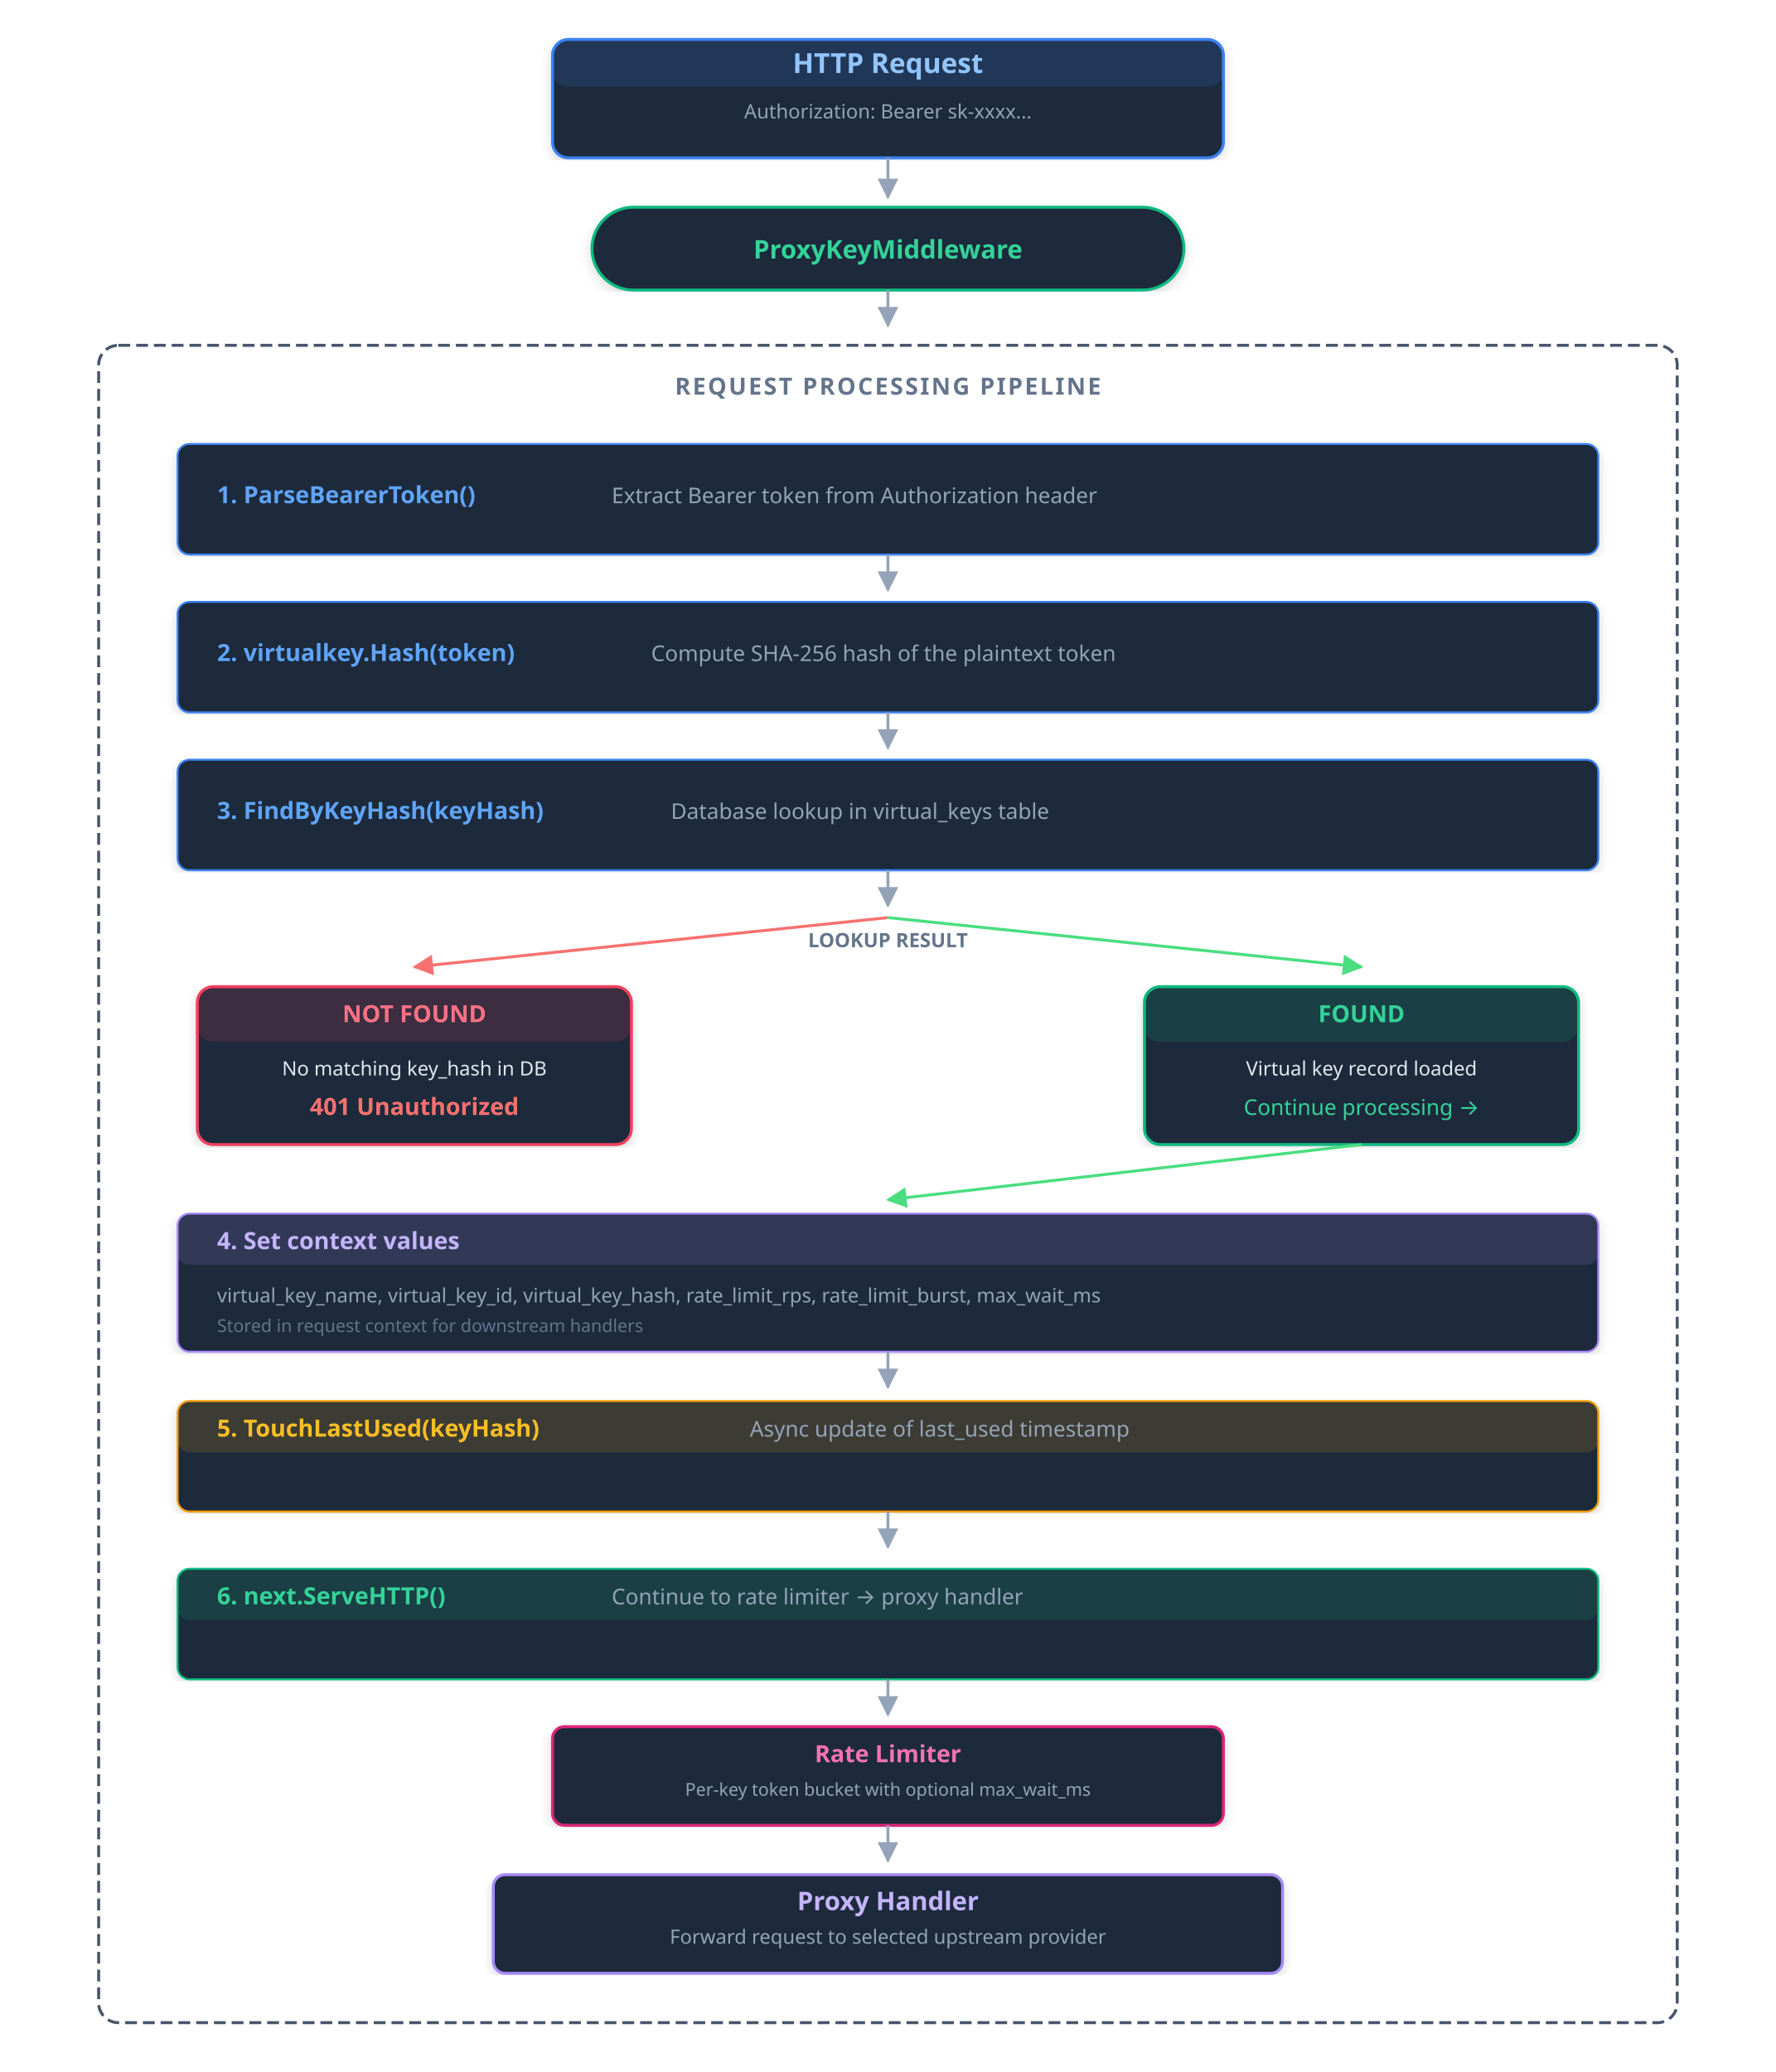
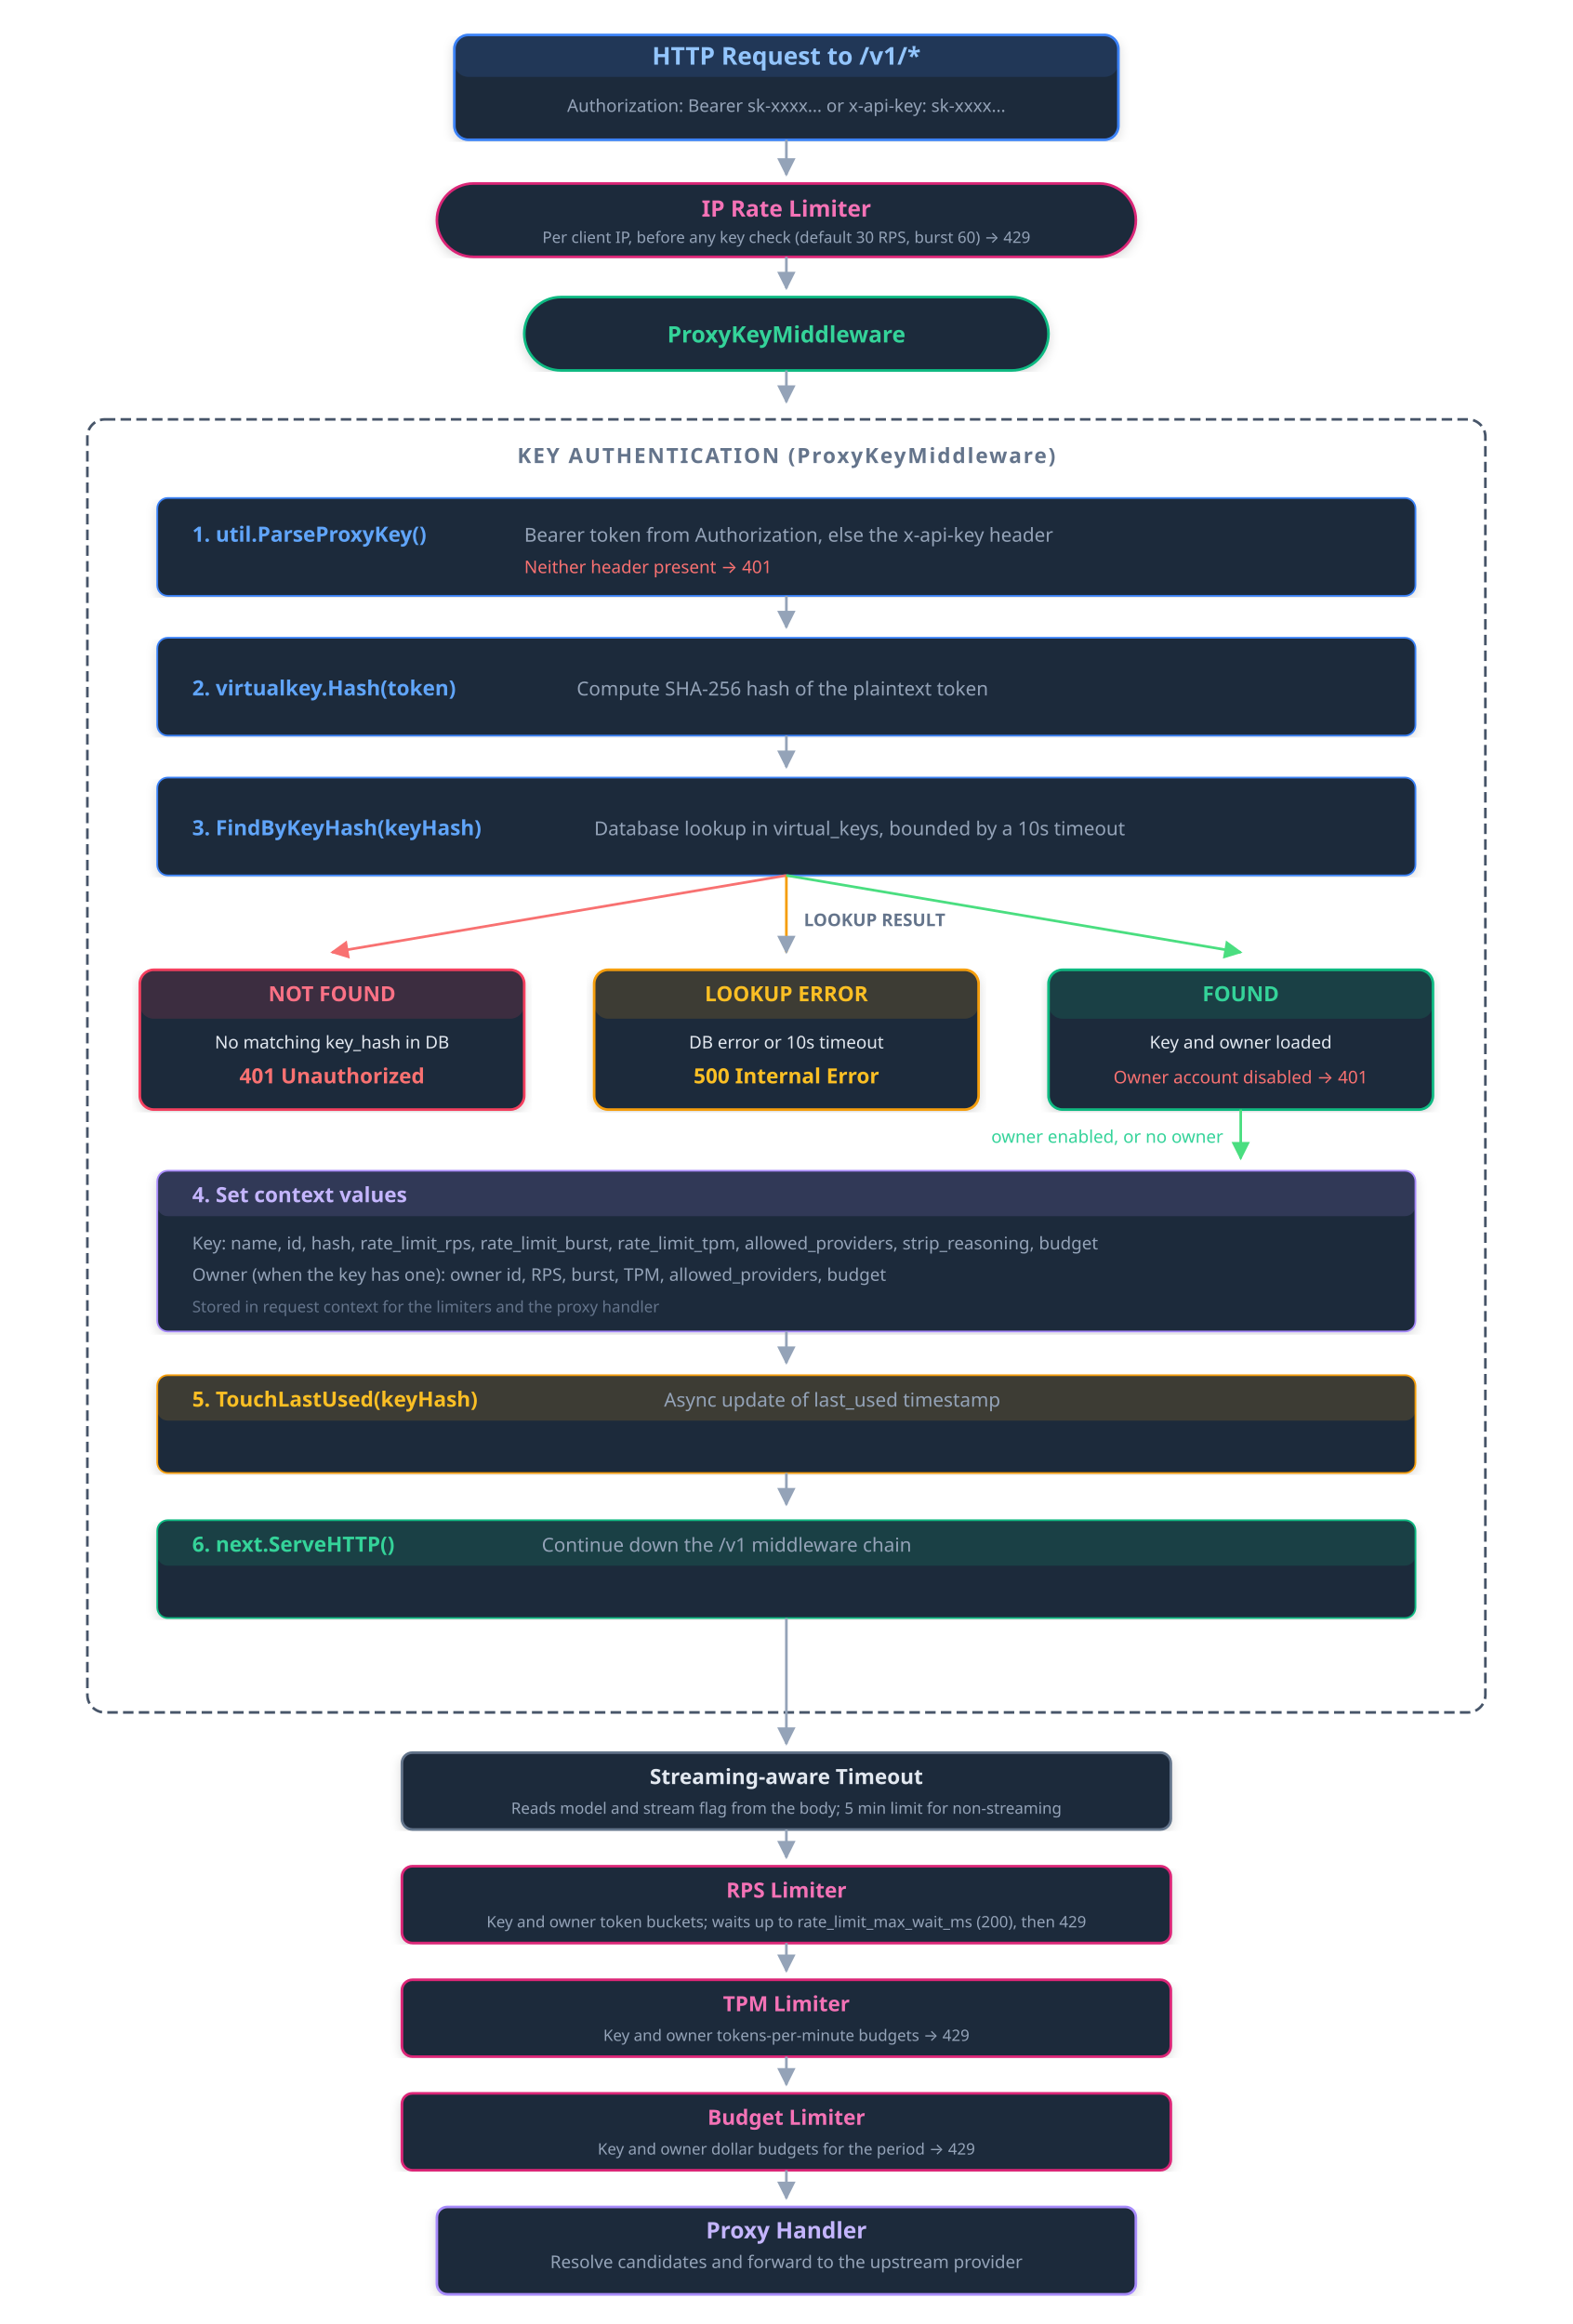
- <svg xmlns="http://www.w3.org/2000/svg" viewBox="0 0 900 1050" font-family="'Segoe UI', system-ui, -apple-system, sans-serif">
+ <svg xmlns="http://www.w3.org/2000/svg" viewBox="0 0 900 1330" font-family="'Segoe UI', system-ui, -apple-system, sans-serif">
  <defs>
    <marker id="arr" viewBox="0 0 10 10" refX="9" refY="5" markerWidth="7" markerHeight="7" orient="auto-start-reverse">
      <path d="M 0 0 L 10 5 L 0 10 z" fill="#94a3b8" />
    </marker>
    <marker id="arr-red" viewBox="0 0 10 10" refX="9" refY="5" markerWidth="7" markerHeight="7" orient="auto-start-reverse">
      <path d="M 0 0 L 10 5 L 0 10 z" fill="#f87171" />
    </marker>
    <marker id="arr-green" viewBox="0 0 10 10" refX="9" refY="5" markerWidth="7" markerHeight="7" orient="auto-start-reverse">
      <path d="M 0 0 L 10 5 L 0 10 z" fill="#4ade80" />
    </marker>
    <filter id="shadow" x="-2%" y="-2%" width="104%" height="104%">
      <feDropShadow dx="0" dy="2" stdDeviation="3" flood-opacity="0.15" />
    </filter>
  </defs>
-   <rect width="900" height="1200" fill="none" rx="0" />
-   <rect x="280" y="20" width="340" height="60" rx="8" fill="#1e293b" stroke="#3b82f6" stroke-width="1.5" filter="url(#shadow)" />
-   <rect x="280" y="20" width="340" height="24" rx="8" fill="#3b82f6" opacity="0.15" />
-   <clipPath id="cpInput">
-     <rect x="280" y="20" width="340" height="60" rx="8" />
-   </clipPath>
-   <g clip-path="url(#cpInput)">
-     <text x="450" y="37" text-anchor="middle" fill="#93c5fd" font-size="14" font-weight="700">HTTP Request</text>
-   </g>
-   <text x="450" y="60" text-anchor="middle" fill="#94a3b8" font-size="10">Authorization: Bearer sk-xxxx...</text>
+   <rect x="260" y="20" width="380" height="60" rx="8" fill="#1e293b" stroke="#3b82f6" stroke-width="1.5" filter="url(#shadow)" />
+   <rect x="260" y="20" width="380" height="24" rx="8" fill="#3b82f6" opacity="0.15" />
+   <text x="450" y="37" text-anchor="middle" fill="#93c5fd" font-size="14" font-weight="700">HTTP Request to /v1/*</text>
+   <text x="450" y="64" text-anchor="middle" fill="#94a3b8" font-size="10">Authorization: Bearer sk-xxxx... or x-api-key: sk-xxxx...</text>
  <line x1="450" y1="80" x2="450" y2="100" stroke="#94a3b8" stroke-width="1.5" marker-end="url(#arr)" />
-   <rect x="300" y="105" width="300" height="42" rx="21" fill="#1e293b" stroke="#10b981" stroke-width="1.5" filter="url(#shadow)" />
-   <text x="450" y="131" text-anchor="middle" fill="#34d399" font-size="13" font-weight="700">ProxyKeyMiddleware</text>
+   <rect x="250" y="105" width="400" height="42" rx="21" fill="#1e293b" stroke="#db2777" stroke-width="1.5" filter="url(#shadow)" />
+   <text x="450" y="124" text-anchor="middle" fill="#f472b6" font-size="13" font-weight="700">IP Rate Limiter</text>
+   <text x="450" y="139" text-anchor="middle" fill="#94a3b8" font-size="9">Per client IP, before any key check (default 30 RPS, burst 60) → 429</text>
  <line x1="450" y1="147" x2="450" y2="165" stroke="#94a3b8" stroke-width="1.5" marker-end="url(#arr)" />
-   <rect x="50" y="175" width="800" height="850" rx="10" fill="none" stroke="#475569" stroke-width="1.5" stroke-dasharray="6,3" />
-   <text x="450" y="200" text-anchor="middle" fill="#64748b" font-size="12" font-weight="600" letter-spacing="1">REQUEST PROCESSING PIPELINE</text>
-   <rect x="90" y="225" width="720" height="56" rx="6" fill="#1e293b" stroke="#3b82f6" stroke-width="1" filter="url(#shadow)" />
-   <text x="110" y="255" fill="#60a5fa" font-size="12" font-weight="700">1. ParseBearerToken()</text>
-   <text x="310" y="255" fill="#94a3b8" font-size="11">Extract Bearer token from Authorization header</text>
-   <line x1="450" y1="281" x2="450" y2="299" stroke="#94a3b8" stroke-width="1.5" marker-end="url(#arr)" />
-   <rect x="90" y="305" width="720" height="56" rx="6" fill="#1e293b" stroke="#3b82f6" stroke-width="1" filter="url(#shadow)" />
-   <text x="110" y="335" fill="#60a5fa" font-size="12" font-weight="700">2. virtualkey.Hash(token)</text>
-   <text x="330" y="335" fill="#94a3b8" font-size="11">Compute SHA-256 hash of the plaintext token</text>
-   <line x1="450" y1="361" x2="450" y2="379" stroke="#94a3b8" stroke-width="1.5" marker-end="url(#arr)" />
-   <rect x="90" y="385" width="720" height="56" rx="6" fill="#1e293b" stroke="#3b82f6" stroke-width="1" filter="url(#shadow)" />
-   <text x="110" y="415" fill="#60a5fa" font-size="12" font-weight="700">3. FindByKeyHash(keyHash)</text>
-   <text x="340" y="415" fill="#94a3b8" font-size="11">Database lookup in virtual_keys table</text>
-   <line x1="450" y1="441" x2="450" y2="459" stroke="#94a3b8" stroke-width="1.5" marker-end="url(#arr)" />
-   <text x="450" y="480" text-anchor="middle" fill="#64748b" font-size="10" font-weight="600">LOOKUP RESULT</text>
-   <rect x="100" y="500" width="220" height="80" rx="8" fill="#1e293b" stroke="#f43f5e" stroke-width="1.5" filter="url(#shadow)" />
-   <rect x="100" y="500" width="220" height="28" rx="8" fill="#f43f5e" opacity="0.15" />
-   <clipPath id="cpNotFound">
-     <rect x="100" y="500" width="220" height="80" rx="8" />
-   </clipPath>
-   <g clip-path="url(#cpNotFound)">
-     <text x="210" y="518" text-anchor="middle" fill="#fb7185" font-size="12" font-weight="700">NOT FOUND</text>
-   </g>
-   <text x="210" y="545" text-anchor="middle" fill="#e2e8f0" font-size="10">No matching key_hash in DB</text>
-   <text x="210" y="565" text-anchor="middle" fill="#f87171" font-size="12" font-weight="700">401 Unauthorized</text>
-   <rect x="580" y="500" width="220" height="80" rx="8" fill="#1e293b" stroke="#10b981" stroke-width="1.5" filter="url(#shadow)" />
-   <rect x="580" y="500" width="220" height="28" rx="8" fill="#10b981" opacity="0.15" />
-   <clipPath id="cpFound">
-     <rect x="580" y="500" width="220" height="80" rx="8" />
-   </clipPath>
-   <g clip-path="url(#cpFound)">
-     <text x="690" y="518" text-anchor="middle" fill="#34d399" font-size="12" font-weight="700">FOUND</text>
-   </g>
-   <text x="690" y="545" text-anchor="middle" fill="#e2e8f0" font-size="10">Virtual key record loaded</text>
-   <text x="690" y="565" text-anchor="middle" fill="#34d399" font-size="11">Continue processing →</text>
-   <line x1="450" y1="465" x2="210" y2="490" stroke="#f87171" stroke-width="1.5" marker-end="url(#arr-red)" />
-   <line x1="450" y1="465" x2="690" y2="490" stroke="#4ade80" stroke-width="1.5" marker-end="url(#arr-green)" />
-   <line x1="690" y1="580" x2="450" y2="608" stroke="#4ade80" stroke-width="1.5" marker-end="url(#arr-green)" />
-   <rect x="90" y="615" width="720" height="70" rx="6" fill="#1e293b" stroke="#a78bfa" stroke-width="1" filter="url(#shadow)" />
-   <rect x="90" y="615" width="720" height="26" rx="6" fill="#a78bfa" opacity="0.15" />
-   <clipPath id="cpCtx">
-     <rect x="90" y="615" width="720" height="70" rx="6" />
-   </clipPath>
-   <g clip-path="url(#cpCtx)">
-     <text x="110" y="633" fill="#c4b5fd" font-size="12" font-weight="700">4. Set context values</text>
-   </g>
-   <text x="110" y="660" fill="#94a3b8" font-size="10">virtual_key_name, virtual_key_id, virtual_key_hash, rate_limit_rps, rate_limit_burst, max_wait_ms</text>
-   <text x="110" y="675" fill="#64748b" font-size="9">Stored in request context for downstream handlers</text>
-   <line x1="450" y1="685" x2="450" y2="703" stroke="#94a3b8" stroke-width="1.5" marker-end="url(#arr)" />
-   <rect x="90" y="710" width="720" height="56" rx="6" fill="#1e293b" stroke="#f59e0b" stroke-width="1" filter="url(#shadow)" />
-   <rect x="90" y="710" width="720" height="26" rx="6" fill="#f59e0b" opacity="0.15" />
-   <clipPath id="cpTouch">
-     <rect x="90" y="710" width="720" height="56" rx="6" />
-   </clipPath>
-   <g clip-path="url(#cpTouch)">
-     <text x="110" y="728" fill="#fbbf24" font-size="12" font-weight="700">5. TouchLastUsed(keyHash)</text>
-   </g>
-   <text x="380" y="728" fill="#94a3b8" font-size="11">Async update of last_used timestamp</text>
-   <line x1="450" y1="766" x2="450" y2="784" stroke="#94a3b8" stroke-width="1.5" marker-end="url(#arr)" />
-   <rect x="90" y="795" width="720" height="56" rx="6" fill="#1e293b" stroke="#10b981" stroke-width="1" filter="url(#shadow)" />
-   <rect x="90" y="795" width="720" height="26" rx="6" fill="#10b981" opacity="0.15" />
-   <clipPath id="cpNext">
-     <rect x="90" y="795" width="720" height="56" rx="6" />
-   </clipPath>
-   <g clip-path="url(#cpNext)">
-     <text x="110" y="813" fill="#34d399" font-size="12" font-weight="700">6. next.ServeHTTP()</text>
-   </g>
-   <text x="310" y="813" fill="#94a3b8" font-size="11">Continue to rate limiter → proxy handler</text>
-   <line x1="450" y1="851" x2="450" y2="869" stroke="#94a3b8" stroke-width="1.5" marker-end="url(#arr)" />
-   <rect x="280" y="875" width="340" height="50" rx="6" fill="#1e293b" stroke="#db2777" stroke-width="1.5" filter="url(#shadow)" />
-   <text x="450" y="893" text-anchor="middle" fill="#f472b6" font-size="12" font-weight="700">Rate Limiter</text>
-   <text x="450" y="910" text-anchor="middle" fill="#94a3b8" font-size="9">Per-key token bucket with optional max_wait_ms</text>
-   <line x1="450" y1="925" x2="450" y2="943" stroke="#94a3b8" stroke-width="1.5" marker-end="url(#arr)" />
-   <rect x="250" y="950" width="400" height="50" rx="6" fill="#1e293b" stroke="#a78bfa" stroke-width="1.5" filter="url(#shadow)" />
-   <text x="450" y="968" text-anchor="middle" fill="#c4b5fd" font-size="13" font-weight="700">Proxy Handler</text>
-   <text x="450" y="985" text-anchor="middle" fill="#94a3b8" font-size="10">Forward request to selected upstream provider</text>
+   <rect x="300" y="170" width="300" height="42" rx="21" fill="#1e293b" stroke="#10b981" stroke-width="1.5" filter="url(#shadow)" />
+   <text x="450" y="196" text-anchor="middle" fill="#34d399" font-size="13" font-weight="700">ProxyKeyMiddleware</text>
+   <line x1="450" y1="212" x2="450" y2="230" stroke="#94a3b8" stroke-width="1.5" marker-end="url(#arr)" />
+   <rect x="50" y="240" width="800" height="740" rx="10" fill="none" stroke="#475569" stroke-width="1.5" stroke-dasharray="6,3" />
+   <text x="450" y="265" text-anchor="middle" fill="#64748b" font-size="12" font-weight="600" letter-spacing="1">KEY AUTHENTICATION (ProxyKeyMiddleware)</text>
+   <rect x="90" y="285" width="720" height="56" rx="6" fill="#1e293b" stroke="#3b82f6" stroke-width="1" filter="url(#shadow)" />
+   <text x="110" y="310" fill="#60a5fa" font-size="12" font-weight="700">1. util.ParseProxyKey()</text>
+   <text x="300" y="310" fill="#94a3b8" font-size="11">Bearer token from Authorization, else the x-api-key header</text>
+   <text x="300" y="328" fill="#f87171" font-size="10">Neither header present → 401</text>
+   <line x1="450" y1="341" x2="450" y2="359" stroke="#94a3b8" stroke-width="1.5" marker-end="url(#arr)" />
+   <rect x="90" y="365" width="720" height="56" rx="6" fill="#1e293b" stroke="#3b82f6" stroke-width="1" filter="url(#shadow)" />
+   <text x="110" y="398" fill="#60a5fa" font-size="12" font-weight="700">2. virtualkey.Hash(token)</text>
+   <text x="330" y="398" fill="#94a3b8" font-size="11">Compute SHA-256 hash of the plaintext token</text>
+   <line x1="450" y1="421" x2="450" y2="439" stroke="#94a3b8" stroke-width="1.5" marker-end="url(#arr)" />
+   <rect x="90" y="445" width="720" height="56" rx="6" fill="#1e293b" stroke="#3b82f6" stroke-width="1" filter="url(#shadow)" />
+   <text x="110" y="478" fill="#60a5fa" font-size="12" font-weight="700">3. FindByKeyHash(keyHash)</text>
+   <text x="340" y="478" fill="#94a3b8" font-size="11">Database lookup in virtual_keys, bounded by a 10s timeout</text>
+   <text x="460" y="530" fill="#64748b" font-size="10" font-weight="600">LOOKUP RESULT</text>
+   <rect x="80" y="555" width="220" height="80" rx="8" fill="#1e293b" stroke="#f43f5e" stroke-width="1.5" filter="url(#shadow)" />
+   <rect x="80" y="555" width="220" height="28" rx="8" fill="#f43f5e" opacity="0.15" />
+   <text x="190" y="573" text-anchor="middle" fill="#fb7185" font-size="12" font-weight="700">NOT FOUND</text>
+   <text x="190" y="600" text-anchor="middle" fill="#e2e8f0" font-size="10">No matching key_hash in DB</text>
+   <text x="190" y="620" text-anchor="middle" fill="#f87171" font-size="12" font-weight="700">401 Unauthorized</text>
+   <rect x="340" y="555" width="220" height="80" rx="8" fill="#1e293b" stroke="#f59e0b" stroke-width="1.5" filter="url(#shadow)" />
+   <rect x="340" y="555" width="220" height="28" rx="8" fill="#f59e0b" opacity="0.15" />
+   <text x="450" y="573" text-anchor="middle" fill="#fbbf24" font-size="12" font-weight="700">LOOKUP ERROR</text>
+   <text x="450" y="600" text-anchor="middle" fill="#e2e8f0" font-size="10">DB error or 10s timeout</text>
+   <text x="450" y="620" text-anchor="middle" fill="#fbbf24" font-size="12" font-weight="700">500 Internal Error</text>
+   <rect x="600" y="555" width="220" height="80" rx="8" fill="#1e293b" stroke="#10b981" stroke-width="1.5" filter="url(#shadow)" />
+   <rect x="600" y="555" width="220" height="28" rx="8" fill="#10b981" opacity="0.15" />
+   <text x="710" y="573" text-anchor="middle" fill="#34d399" font-size="12" font-weight="700">FOUND</text>
+   <text x="710" y="600" text-anchor="middle" fill="#e2e8f0" font-size="10">Key and owner loaded</text>
+   <text x="710" y="620" text-anchor="middle" fill="#f87171" font-size="10">Owner account disabled → 401</text>
+   <line x1="450" y1="501" x2="190" y2="545" stroke="#f87171" stroke-width="1.5" marker-end="url(#arr-red)" />
+   <line x1="450" y1="501" x2="450" y2="545" stroke="#f59e0b" stroke-width="1.5" marker-end="url(#arr)" />
+   <line x1="450" y1="501" x2="710" y2="545" stroke="#4ade80" stroke-width="1.5" marker-end="url(#arr-green)" />
+   <line x1="710" y1="635" x2="710" y2="663" stroke="#4ade80" stroke-width="1.5" marker-end="url(#arr-green)" />
+   <text x="700" y="654" text-anchor="end" fill="#34d399" font-size="10">owner enabled, or no owner</text>
+   <rect x="90" y="670" width="720" height="92" rx="6" fill="#1e293b" stroke="#a78bfa" stroke-width="1" filter="url(#shadow)" />
+   <rect x="90" y="670" width="720" height="26" rx="6" fill="#a78bfa" opacity="0.15" />
+   <text x="110" y="688" fill="#c4b5fd" font-size="12" font-weight="700">4. Set context values</text>
+   <text x="110" y="715" fill="#94a3b8" font-size="10">Key: name, id, hash, rate_limit_rps, rate_limit_burst, rate_limit_tpm, allowed_providers, strip_reasoning, budget</text>
+   <text x="110" y="733" fill="#94a3b8" font-size="10">Owner (when the key has one): owner id, RPS, burst, TPM, allowed_providers, budget</text>
+   <text x="110" y="751" fill="#64748b" font-size="9">Stored in request context for the limiters and the proxy handler</text>
+   <line x1="450" y1="762" x2="450" y2="780" stroke="#94a3b8" stroke-width="1.5" marker-end="url(#arr)" />
+   <rect x="90" y="787" width="720" height="56" rx="6" fill="#1e293b" stroke="#f59e0b" stroke-width="1" filter="url(#shadow)" />
+   <rect x="90" y="787" width="720" height="26" rx="6" fill="#f59e0b" opacity="0.15" />
+   <text x="110" y="805" fill="#fbbf24" font-size="12" font-weight="700">5. TouchLastUsed(keyHash)</text>
+   <text x="380" y="805" fill="#94a3b8" font-size="11">Async update of last_used timestamp</text>
+   <line x1="450" y1="843" x2="450" y2="861" stroke="#94a3b8" stroke-width="1.5" marker-end="url(#arr)" />
+   <rect x="90" y="870" width="720" height="56" rx="6" fill="#1e293b" stroke="#10b981" stroke-width="1" filter="url(#shadow)" />
+   <rect x="90" y="870" width="720" height="26" rx="6" fill="#10b981" opacity="0.15" />
+   <text x="110" y="888" fill="#34d399" font-size="12" font-weight="700">6. next.ServeHTTP()</text>
+   <text x="310" y="888" fill="#94a3b8" font-size="11">Continue down the /v1 middleware chain</text>
+   <line x1="450" y1="980" x2="450" y2="998" stroke="#94a3b8" stroke-width="1.5" marker-end="url(#arr)" />
+   <line x1="450" y1="926" x2="450" y2="980" stroke="#94a3b8" stroke-width="1.5" />
+   <rect x="230" y="1003" width="440" height="44" rx="6" fill="#1e293b" stroke="#64748b" stroke-width="1.5" filter="url(#shadow)" />
+   <text x="450" y="1021" text-anchor="middle" fill="#e2e8f0" font-size="12" font-weight="700">Streaming-aware Timeout</text>
+   <text x="450" y="1038" text-anchor="middle" fill="#94a3b8" font-size="9">Reads model and stream flag from the body; 5 min limit for non-streaming</text>
+   <line x1="450" y1="1047" x2="450" y2="1063" stroke="#94a3b8" stroke-width="1.5" marker-end="url(#arr)" />
+   <rect x="230" y="1068" width="440" height="44" rx="6" fill="#1e293b" stroke="#db2777" stroke-width="1.5" filter="url(#shadow)" />
+   <text x="450" y="1086" text-anchor="middle" fill="#f472b6" font-size="12" font-weight="700">RPS Limiter</text>
+   <text x="450" y="1103" text-anchor="middle" fill="#94a3b8" font-size="9">Key and owner token buckets; waits up to rate_limit_max_wait_ms (200), then 429</text>
+   <line x1="450" y1="1112" x2="450" y2="1128" stroke="#94a3b8" stroke-width="1.5" marker-end="url(#arr)" />
+   <rect x="230" y="1133" width="440" height="44" rx="6" fill="#1e293b" stroke="#db2777" stroke-width="1.5" filter="url(#shadow)" />
+   <text x="450" y="1151" text-anchor="middle" fill="#f472b6" font-size="12" font-weight="700">TPM Limiter</text>
+   <text x="450" y="1168" text-anchor="middle" fill="#94a3b8" font-size="9">Key and owner tokens-per-minute budgets → 429</text>
+   <line x1="450" y1="1177" x2="450" y2="1193" stroke="#94a3b8" stroke-width="1.5" marker-end="url(#arr)" />
+   <rect x="230" y="1198" width="440" height="44" rx="6" fill="#1e293b" stroke="#db2777" stroke-width="1.5" filter="url(#shadow)" />
+   <text x="450" y="1216" text-anchor="middle" fill="#f472b6" font-size="12" font-weight="700">Budget Limiter</text>
+   <text x="450" y="1233" text-anchor="middle" fill="#94a3b8" font-size="9">Key and owner dollar budgets for the period → 429</text>
+   <line x1="450" y1="1242" x2="450" y2="1258" stroke="#94a3b8" stroke-width="1.5" marker-end="url(#arr)" />
+   <rect x="250" y="1263" width="400" height="50" rx="6" fill="#1e293b" stroke="#a78bfa" stroke-width="1.5" filter="url(#shadow)" />
+   <text x="450" y="1281" text-anchor="middle" fill="#c4b5fd" font-size="13" font-weight="700">Proxy Handler</text>
+   <text x="450" y="1298" text-anchor="middle" fill="#94a3b8" font-size="10">Resolve candidates and forward to the upstream provider</text>
</svg>
